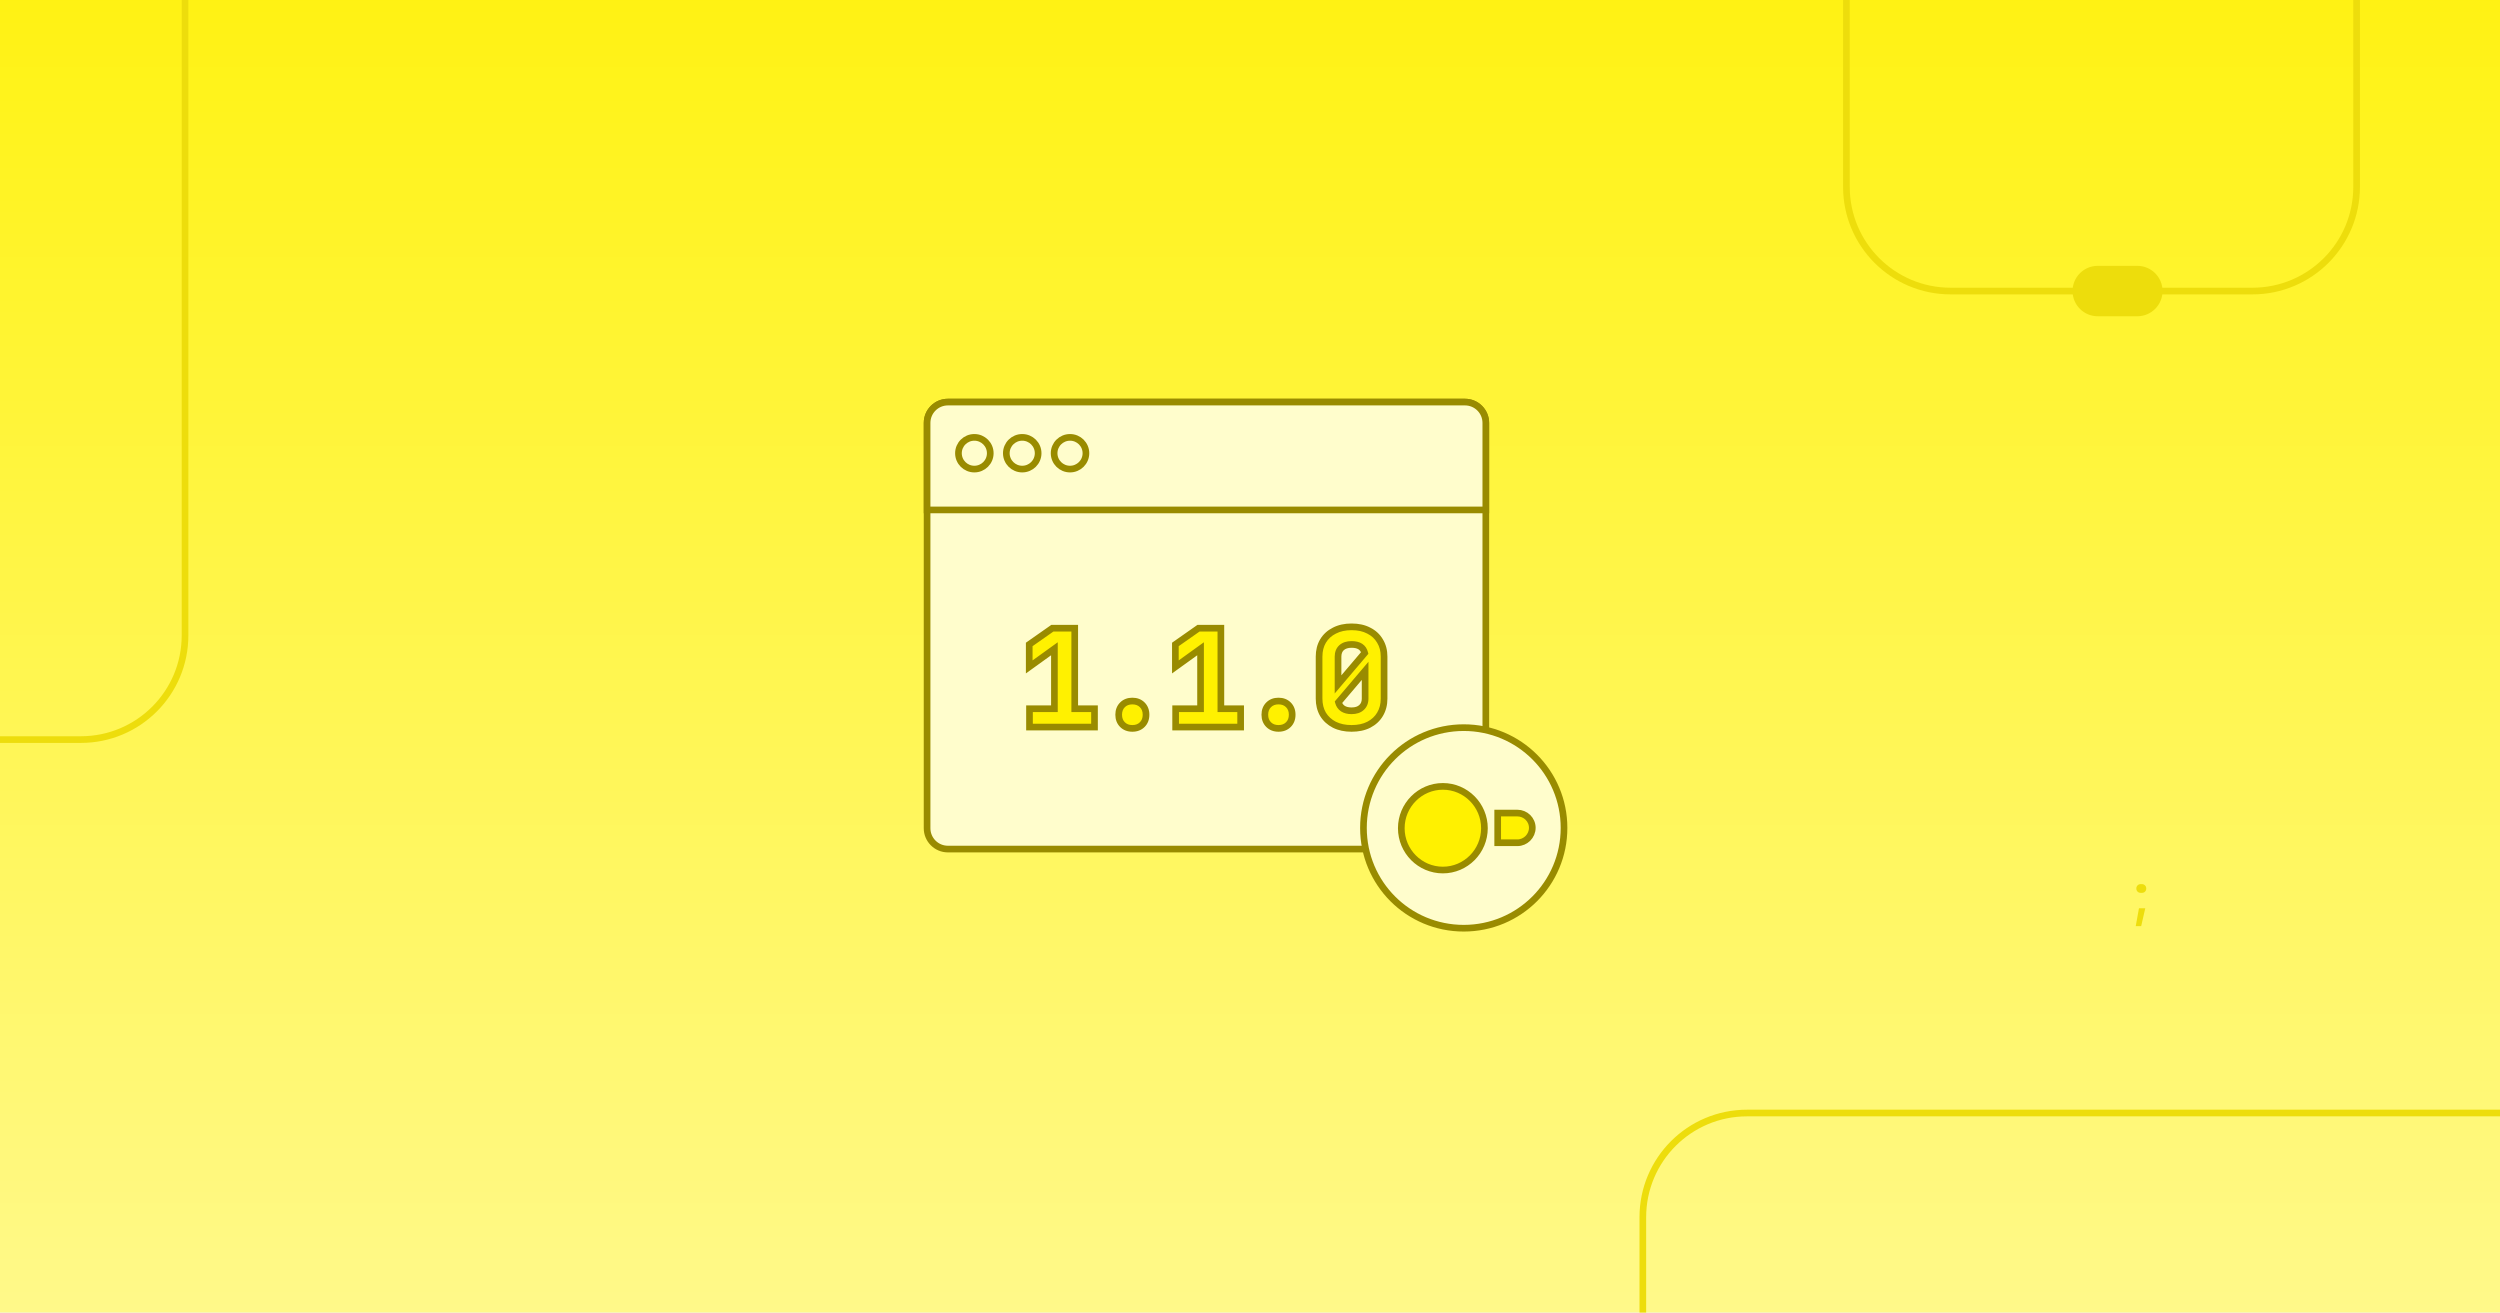
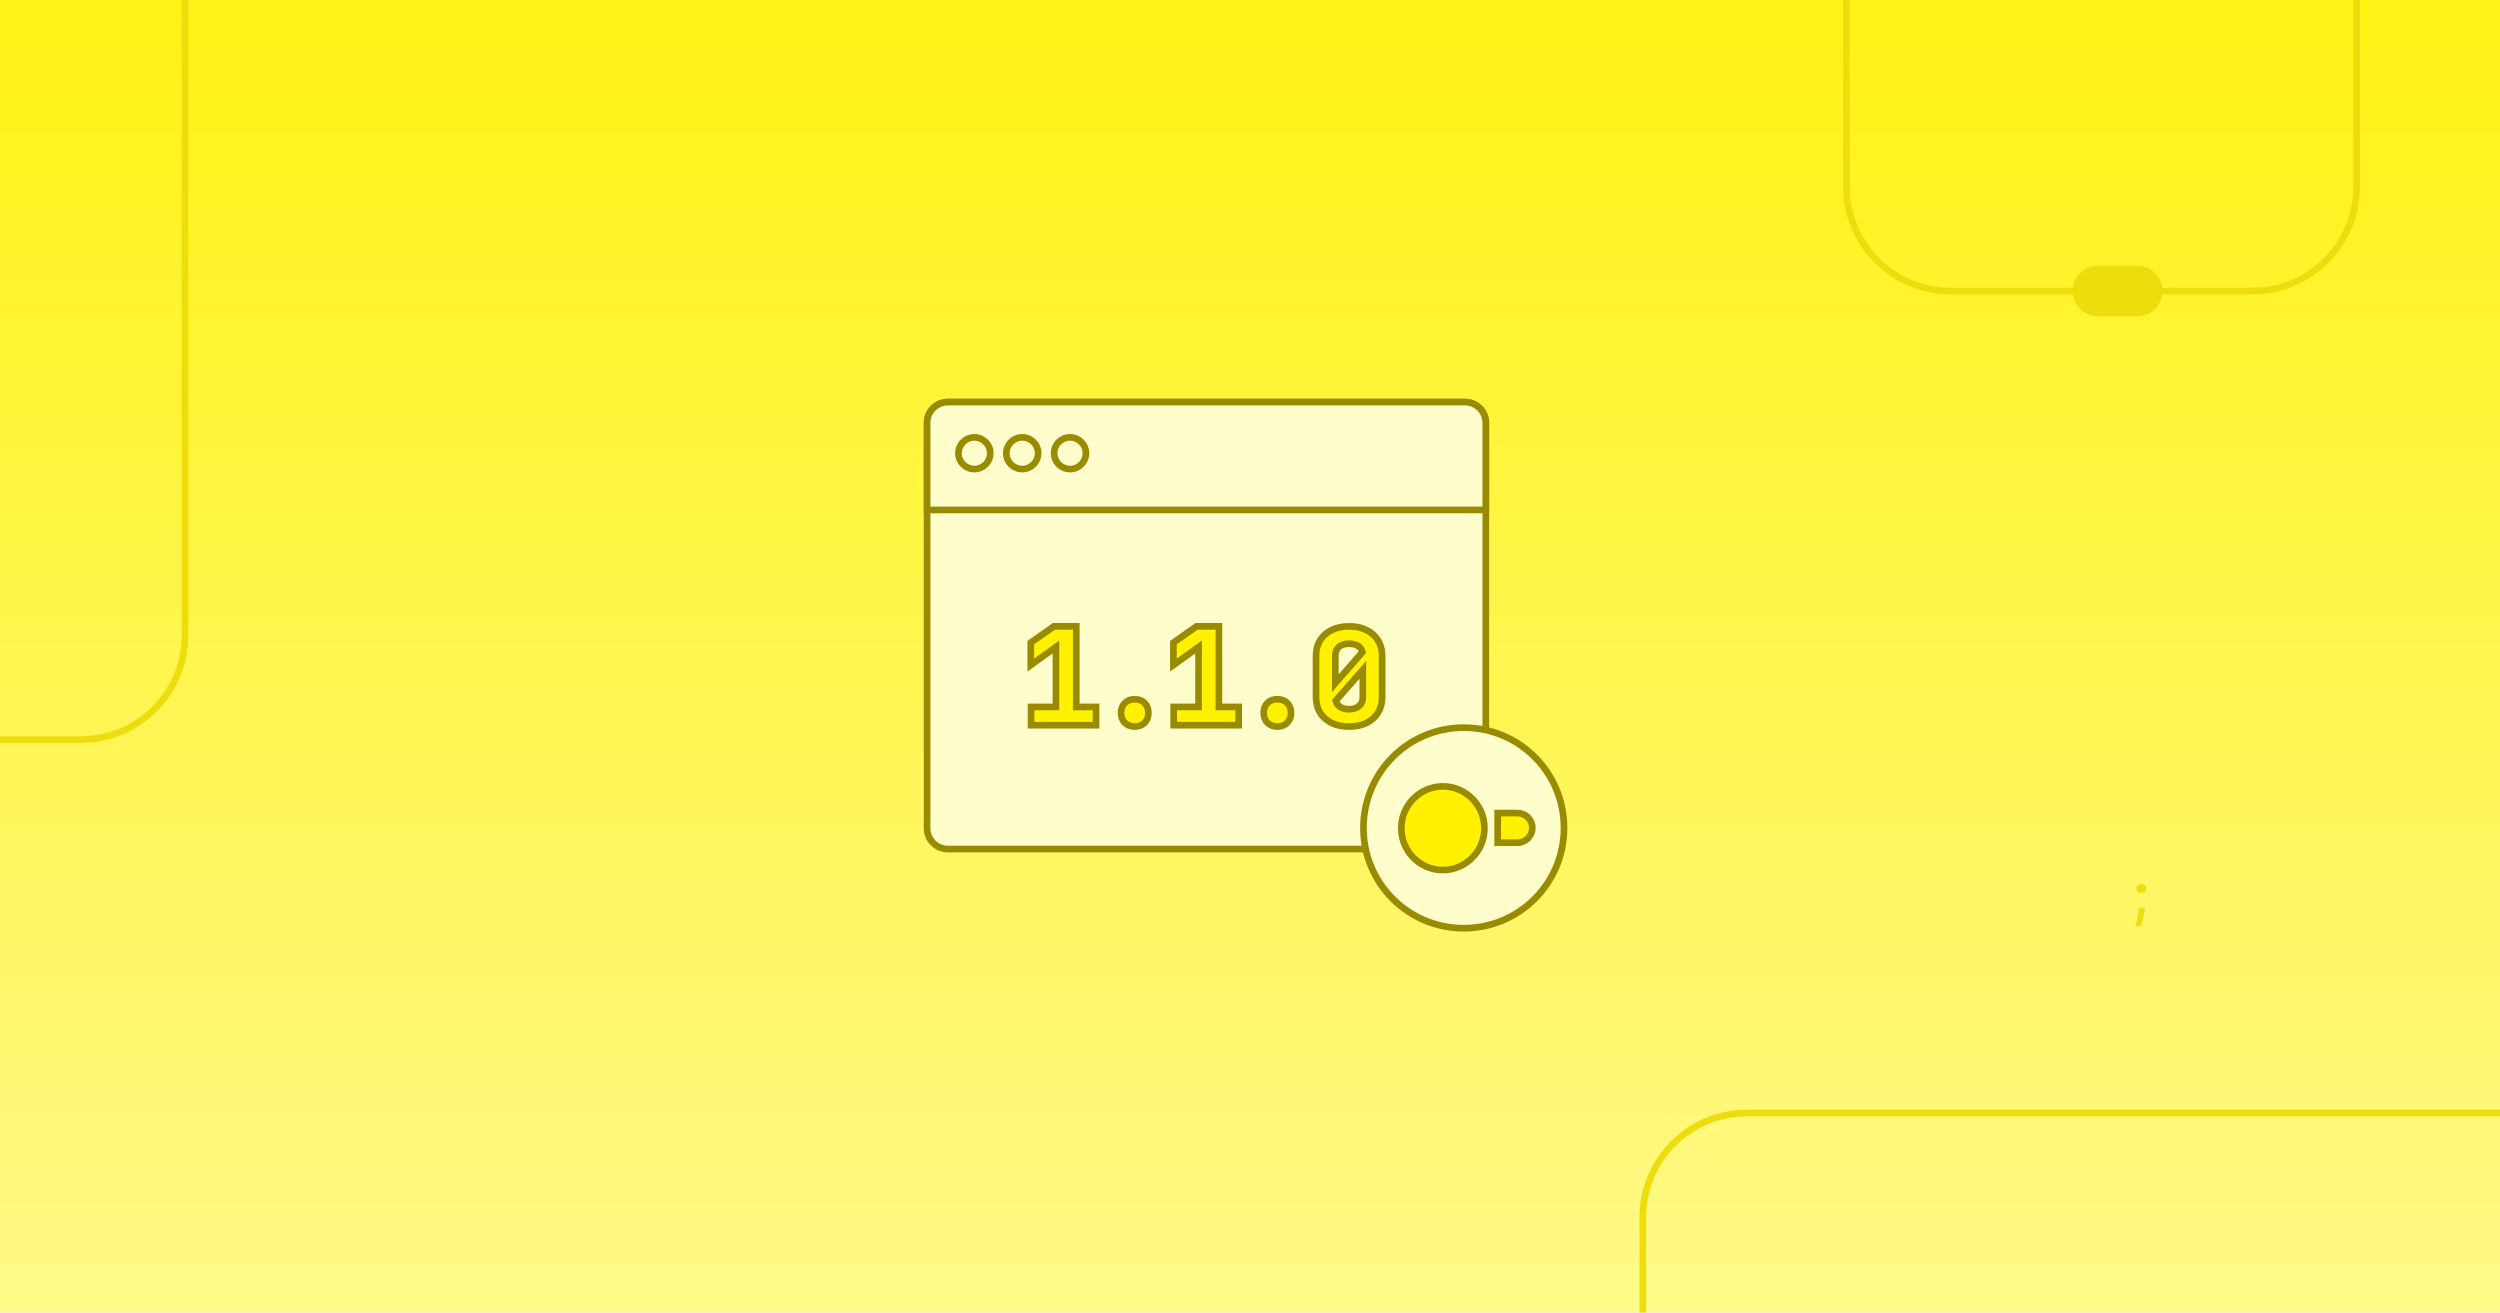
- <svg xmlns="http://www.w3.org/2000/svg" width="1200" height="630" fill="none" viewBox="0 0 1200 630">
+ <svg xmlns="http://www.w3.org/2000/svg" width="1200" height="630" viewBox="0 0 1200 630" fill="none">
  <style id="thin-strokes">@media (min-width: 500px) { [stroke-width="3.2"] { stroke-width: 2; } }</style>
-   <linearGradient id="a" x1="587" x2="587" y1="-103.981" y2="767.01" gradientUnits="userSpaceOnUse">
-     <stop offset="0" stop-color="#fff100" />
-     <stop offset=".939" stop-color="#fffa99" />
-   </linearGradient>
-   <clipPath id="b">
-     <path d="m0 0h1200v630h-1200z" />
-   </clipPath>
-   <g clip-path="url(#b)">
-     <path fill="url(#a)" d="m0 0h1200v630h-1200z" />
-     <path stroke="#eddd0c" stroke-linejoin="round" stroke-width="3.2" d="m1131.17-56.988v146.692c0 27.614-22.38 50-49.99 50h-144.9c-27.615 0-50-22.386-50-50l-.001-146.692" />
-     <g fill="#eddd0c">
-       <path stroke="#eddd0c" stroke-width="3.2" d="m1025.92 129.205c5.8 0 10.5 4.701 10.5 10.5s-4.7 10.5-10.5 10.5h-19c-5.8 0-10.498-4.701-10.498-10.5s4.698-10.5 10.498-10.5z" />
-       <path d="m-74.709 353.4c-.884 0-1.6.716-1.6 1.6 0 .883.716 1.6 1.6 1.6v-1.6zm163.524-427.016-9.238 16h18.475zm0 378.616h-1.6zm-163.524 50v1.6h113.524v-1.6-1.6h-113.524zm163.524-50h1.6v-364.216h-1.6-1.6v364.216zm-50 50v1.6c28.498 0 51.6-23.102 51.6-51.6h-1.6-1.6c0 26.731-21.669 48.4-48.4 48.4z" />
-       <path d="m1027.54 428.57c-.61 0-1.12-.196-1.51-.588s-.59-.896-.59-1.512c0-.598.2-1.092.59-1.484.41-.411.91-.616 1.51-.616h.56c.6 0 1.09.205 1.49.616.41.392.61.886.61 1.484 0 .616-.19 1.12-.59 1.512-.39.392-.89.588-1.51.588zm-2.38 15.96 1.54-8.568h3.03l-1.96 8.568z" />
-     </g>
-     <path stroke="#eddd0c" stroke-linecap="round" stroke-linejoin="round" stroke-width="3.2" d="m1233.11 534.254h-394.552c-27.614 0-50 22.385-50 50v92.5" />
+   <g clip-path="url(#clip0_17621_12303)">
+     <rect width="1200" height="630" fill="url(#paint0_linear_17621_12303)" />
+     <path d="M1131.17 -56.988L1131.17 89.704C1131.17 117.318 1108.79 139.704 1081.17 139.704L936.278 139.704C908.663 139.704 886.278 117.318 886.278 89.704L886.277 -56.987" stroke="#EDDD0C" stroke-width="3.2" stroke-linejoin="round" />
+     <path d="M1025.92 129.205C1031.72 129.205 1036.42 133.906 1036.42 139.705C1036.42 145.504 1031.72 150.205 1025.92 150.205L1006.92 150.205C1001.12 150.205 996.418 145.504 996.418 139.705C996.418 133.906 1001.12 129.205 1006.92 129.205L1025.92 129.205Z" fill="#EDDD0C" stroke="#EDDD0C" stroke-width="3.2" />
+     <path d="M-74.711 353.4C-75.595 353.4 -76.311 354.116 -76.311 355C-76.311 355.883 -75.595 356.6 -74.711 356.6L-74.711 355L-74.711 353.4ZM88.813 -73.616L79.576 -57.616L98.051 -57.616L88.813 -73.616ZM88.813 305L87.213 305L88.813 305ZM-74.711 355L-74.711 356.6L38.813 356.6L38.813 355L38.813 353.4L-74.711 353.4L-74.711 355ZM88.813 305L90.413 305L90.413 -59.216L88.813 -59.216L87.213 -59.216L87.213 305L88.813 305ZM38.813 355L38.813 356.6C67.311 356.6 90.413 333.498 90.413 305L88.813 305L87.213 305C87.213 331.731 65.544 353.4 38.813 353.4L38.813 355Z" fill="#EDDD0C" />
+     <path d="M1027.54 428.57C1026.93 428.57 1026.42 428.374 1026.03 427.982C1025.64 427.59 1025.44 427.086 1025.44 426.47C1025.44 425.872 1025.64 425.378 1026.03 424.986C1026.44 424.575 1026.94 424.37 1027.54 424.37H1028.1C1028.7 424.37 1029.19 424.575 1029.59 424.986C1030 425.378 1030.2 425.872 1030.2 426.47C1030.2 427.086 1030.01 427.59 1029.61 427.982C1029.22 428.374 1028.72 428.57 1028.1 428.57H1027.54ZM1025.16 444.53L1026.7 435.962H1029.73L1027.77 444.53H1025.16Z" fill="#EDDD0C" />
+     <path d="M1233.11 534.254L838.558 534.254C810.944 534.254 788.558 556.639 788.558 584.254L788.558 676.754" stroke="#EDDD0C" stroke-width="3.2" stroke-linecap="round" stroke-linejoin="round" />
  </g>
-   <g fill="#fffdcc">
-     <rect width="268.19" height="214.552" x="445" y="193" stroke="#998b00" stroke-miterlimit="10" stroke-width="3.2" rx="10" />
-     <path stroke="#998b00" stroke-miterlimit="10" stroke-width="3.2" d="m445 203c0-5.523 4.477-10 10-10h248.19c5.523 0 10 4.477 10 10v41.756h-268.19z" />
-     <path stroke="#998b00" stroke-miterlimit="10" stroke-width="3.2" d="m467.691 225.16c4.217 0 7.635-3.408 7.635-7.611s-3.418-7.611-7.635-7.611c-4.218 0-7.636 3.408-7.636 7.611s3.418 7.611 7.636 7.611z" />
-     <path stroke="#998b00" stroke-miterlimit="10" stroke-width="3.2" d="m490.671 225.16c4.217 0 7.636-3.408 7.636-7.611s-3.419-7.611-7.636-7.611-7.636 3.408-7.636 7.611 3.419 7.611 7.636 7.611z" />
-     <path stroke="#998b00" stroke-miterlimit="10" stroke-width="3.2" d="m513.611 225.16c4.217 0 7.635-3.408 7.635-7.611s-3.418-7.611-7.635-7.611c-4.218 0-7.636 3.408-7.636 7.611s3.418 7.611 7.636 7.611z" />
-   </g>
-   <path fill="#fff100" d="m494.159 348.98v-8.775h11.96v-28.795l-12.09 8.71v-10.79l11.115-7.8h10.725v38.675h9.49v8.775zm49.375.65c-1.95 0-3.532-.606-4.745-1.82-1.214-1.213-1.82-2.795-1.82-4.745s.606-3.531 1.82-4.745c1.213-1.213 2.795-1.82 4.745-1.82s3.531.607 4.745 1.82c1.213 1.214 1.82 2.795 1.82 4.745s-.607 3.532-1.82 4.745c-1.214 1.214-2.795 1.82-4.745 1.82zm20.774-.65v-8.775h11.96v-28.795l-12.09 8.71v-10.79l11.115-7.8h10.725v38.675h9.49v8.775zm49.375.65c-1.95 0-3.532-.606-4.745-1.82-1.213-1.213-1.82-2.795-1.82-4.745s.607-3.531 1.82-4.745c1.213-1.213 2.795-1.82 4.745-1.82s3.532.607 4.745 1.82c1.213 1.214 1.82 2.795 1.82 4.745s-.607 3.532-1.82 4.745c-1.213 1.214-2.795 1.82-4.745 1.82zm35.075 0c-3.164 0-5.915-.585-8.255-1.755-2.34-1.213-4.16-2.881-5.46-5.005-1.257-2.166-1.885-4.68-1.885-7.54v-20.15c0-2.86.628-5.351 1.885-7.475 1.3-2.166 3.12-3.835 5.46-5.005 2.34-1.213 5.091-1.82 8.255-1.82 3.206 0 5.958.607 8.255 1.82 2.34 1.17 4.138 2.839 5.395 5.005 1.3 2.124 1.95 4.615 1.95 7.475v20.15c0 2.86-.65 5.374-1.95 7.54-1.257 2.124-3.055 3.792-5.395 5.005-2.297 1.17-5.049 1.755-8.255 1.755zm-6.5-34.45v13.325l12.805-15.08c-.694-2.73-2.795-4.095-6.305-4.095-2.037 0-3.64.52-4.81 1.56-1.127 1.04-1.69 2.47-1.69 4.29zm6.5 26c2.036 0 3.618-.52 4.745-1.56 1.17-1.04 1.755-2.47 1.755-4.29v-13.325l-12.805 15.08c.346 1.3 1.061 2.319 2.145 3.055 1.083.694 2.47 1.04 4.16 1.04z" />
-   <path fill="#998b00" d="m494.159 348.98h-1.6v1.6h1.6zm0-8.775v-1.6h-1.6v1.6zm11.96 0v1.6h1.6v-1.6zm0-28.795h1.6v-3.124l-2.535 1.826zm-12.09 8.71h-1.6v3.125l2.535-1.826zm0-10.79-.919-1.309-.681.478v.831zm11.115-7.8v-1.6h-.505l-.414.291zm10.725 0h1.6v-1.6h-1.6zm0 38.675h-1.6v1.6h1.6zm9.49 0h1.6v-1.6h-1.6zm0 8.775v1.6h1.6v-1.6zm-31.2 0h1.6v-8.775h-1.6-1.6v8.775zm0-8.775v1.6h11.96v-1.6-1.6h-11.96zm11.96 0h1.6v-28.795h-1.6-1.6v28.795zm0-28.795-.935-1.298-12.09 8.71.935 1.298.935 1.299 12.09-8.71zm-12.09 8.71h1.6v-10.79h-1.6-1.6v10.79zm0-10.79.919 1.31 11.115-7.8-.919-1.31-.919-1.309-11.115 7.8zm11.115-7.8v1.6h10.725v-1.6-1.6h-10.725zm10.725 0h-1.6v38.675h1.6 1.6v-38.675zm0 38.675v1.6h9.49v-1.6-1.6h-9.49zm9.49 0h-1.6v8.775h1.6 1.6v-8.775zm0 8.775v-1.6h-31.2v1.6 1.6h31.2zm13.43-1.17-1.132 1.132zm0-9.49-1.132-1.131zm9.49 9.49 1.131 1.132zm-4.745 1.82v-1.6c-1.589 0-2.742-.479-3.614-1.351l-1.131 1.131-1.132 1.132c1.556 1.555 3.565 2.288 5.877 2.288zm-4.745-1.82 1.131-1.131c-.871-.871-1.351-2.025-1.351-3.614h-1.6-1.6c0 2.312.733 4.322 2.288 5.877zm-1.82-4.745h1.6c0-1.588.48-2.742 1.351-3.613l-1.131-1.132-1.132-1.131c-1.555 1.555-2.288 3.565-2.288 5.876zm1.82-4.745 1.131 1.132c.872-.872 2.025-1.352 3.614-1.352v-1.6-1.6c-2.312 0-4.321.734-5.877 2.289zm4.745-1.82v1.6c1.588 0 2.742.48 3.613 1.352l1.132-1.132 1.131-1.131c-1.555-1.555-3.565-2.289-5.876-2.289zm4.745 1.82-1.132 1.132c.872.871 1.352 2.025 1.352 3.613h1.6 1.6c0-2.311-.734-4.321-2.289-5.876zm1.82 4.745h-1.6c0 1.589-.48 2.743-1.352 3.614l1.132 1.131 1.131 1.132c1.555-1.555 2.289-3.565 2.289-5.877zm-1.82 4.745-1.132-1.131c-.871.872-2.025 1.351-3.613 1.351v1.6 1.6c2.311 0 4.321-.733 5.876-2.288zm16.029 1.17h-1.6v1.6h1.6zm0-8.775v-1.6h-1.6v1.6zm11.96 0v1.6h1.6v-1.6zm0-28.795h1.6v-3.124l-2.535 1.826zm-12.09 8.71h-1.6v3.125l2.536-1.826zm0-10.79-.919-1.309-.681.478v.831zm11.115-7.8v-1.6h-.505l-.414.291zm10.725 0h1.6v-1.6h-1.6zm0 38.675h-1.6v1.6h1.6zm9.49 0h1.6v-1.6h-1.6zm0 8.775v1.6h1.6v-1.6zm-31.2 0h1.6v-8.775h-1.6-1.6v8.775zm0-8.775v1.6h11.96v-1.6-1.6h-11.96zm11.96 0h1.6v-28.795h-1.6-1.6v28.795zm0-28.795-.935-1.298-12.09 8.71.935 1.298.936 1.299 12.09-8.71zm-12.09 8.71h1.6v-10.79h-1.6-1.6v10.79zm0-10.79.919 1.31 11.115-7.8-.919-1.31-.919-1.309-11.115 7.8zm11.115-7.8v1.6h10.725v-1.6-1.6h-10.725zm10.725 0h-1.6v38.675h1.6 1.6v-38.675zm0 38.675v1.6h9.49v-1.6-1.6h-9.49zm9.49 0h-1.6v8.775h1.6 1.6v-8.775zm0 8.775v-1.6h-31.2v1.6 1.6h31.2zm13.43-1.17-1.131 1.132zm0-9.49-1.131-1.131zm9.49 9.49 1.131 1.132zm-4.745 1.82v-1.6c-1.589 0-2.742-.479-3.614-1.351l-1.131 1.131-1.131 1.132c1.555 1.555 3.565 2.288 5.876 2.288zm-4.745-1.82 1.131-1.131c-.871-.871-1.351-2.025-1.351-3.614h-1.6-1.6c0 2.312.733 4.322 2.289 5.877zm-1.82-4.745h1.6c0-1.588.48-2.742 1.351-3.613l-1.131-1.132-1.131-1.131c-1.556 1.555-2.289 3.565-2.289 5.876zm1.82-4.745 1.131 1.132c.872-.872 2.025-1.352 3.614-1.352v-1.6-1.6c-2.311 0-4.321.734-5.876 2.289zm4.745-1.82v1.6c1.589 0 2.742.48 3.614 1.352l1.131-1.132 1.131-1.131c-1.555-1.555-3.565-2.289-5.876-2.289zm4.745 1.82-1.131 1.132c.871.871 1.351 2.025 1.351 3.613h1.6 1.6c0-2.311-.733-4.321-2.289-5.876zm1.82 4.745h-1.6c0 1.589-.48 2.743-1.351 3.614l1.131 1.131 1.131 1.132c1.556-1.555 2.289-3.565 2.289-5.877zm-1.82 4.745-1.131-1.131c-.872.872-2.025 1.351-3.614 1.351v1.6 1.6c2.311 0 4.321-.733 5.876-2.288zm22.075.065-.737 1.421.011.005.01.006zm-5.46-5.005-1.384.803.009.017.01.016zm0-35.165-1.372-.823-.005.009zm5.46-5.005.715 1.432.011-.006.01-.005zm16.51 0-.748 1.415.016.009.016.008zm5.395 5.005-1.384.803.009.017.01.016zm0 35.165-1.372-.823-.005.009zm-5.395 5.005.726 1.426.01-.005zm-14.755-19.37h-1.6v4.357l2.819-3.321zm12.805-15.08 1.219 1.036.535-.629-.204-.8zm-11.115-2.535-1.063-1.195-.012.01-.011.01zm9.555 28.73-1.063-1.195-.012.01-.011.01zm1.755-17.615h1.6v-4.356l-2.82 3.321zm-12.805 15.08-1.22-1.035-.542.638.216.81zm2.145 3.055-.9 1.324.018.012.019.012zm4.16 9.49v-1.6c-2.967 0-5.464-.548-7.54-1.586l-.715 1.431-.716 1.432c2.604 1.302 5.61 1.923 8.971 1.923zm-8.255-1.755.736-1.42c-2.097-1.087-3.693-2.56-4.832-4.42l-1.364.835-1.365.836c1.461 2.387 3.505 4.251 6.088 5.59zm-5.46-5.005 1.384-.802c-1.096-1.89-1.669-4.119-1.669-6.738h-1.6-1.6c0 3.102.683 5.9 2.101 8.343zm-1.885-7.54h1.6v-20.15h-1.6-1.6v20.15zm0-20.15h1.6c0-2.619.573-4.82 1.662-6.66l-1.377-.815-1.377-.814c-1.425 2.407-2.108 5.189-2.108 8.289zm1.885-7.475 1.372.824c1.137-1.897 2.725-3.358 4.803-4.397l-.715-1.432-.716-1.431c-2.602 1.301-4.654 3.176-6.116 5.613zm5.46-5.005.736 1.421c2.071-1.074 4.561-1.641 7.519-1.641v-1.6-1.6c-3.369 0-6.383.647-8.992 2zm8.255-1.82v1.6c3.006 0 5.489.569 7.507 1.635l.748-1.415.747-1.414c-2.575-1.361-5.595-2.006-9.002-2.006zm8.255 1.82-.716 1.432c2.074 1.036 3.634 2.492 4.727 4.376l1.384-.803 1.384-.802c-1.421-2.45-3.458-4.33-6.064-5.634zm5.395 5.005-1.365.836c1.124 1.836 1.715 4.03 1.715 6.639h1.6 1.6c0-3.11-.71-5.9-2.186-8.31zm1.95 7.475h-1.6v20.15h1.6 1.6v-20.15zm0 20.15h-1.6c0 2.61-.59 4.831-1.722 6.717l1.372.823 1.372.824c1.468-2.447 2.178-5.253 2.178-8.364zm-1.95 7.54-1.377-.814c-1.094 1.847-2.662 3.314-4.755 4.399l.737 1.42.736 1.421c2.587-1.342 4.616-3.212 6.036-5.611zm-5.395 5.005-.727-1.425c-2.023 1.031-4.514 1.58-7.528 1.58v1.6 1.6c3.398 0 6.411-.62 8.981-1.929zm-14.755-32.695h-1.6v13.325h1.6 1.6v-13.325zm0 13.325 1.219 1.036 12.805-15.08-1.219-1.036-1.22-1.035-12.805 15.08zm12.805-15.08 1.55-.393c-.432-1.703-1.344-3.09-2.775-4.02-1.395-.905-3.135-1.282-5.08-1.282v1.6 1.6c1.564 0 2.63.307 3.337.766.67.436 1.156 1.096 1.417 2.123zm-6.305-4.095v-1.6c-2.308 0-4.331.594-5.873 1.965l1.063 1.195 1.063 1.196c.798-.709 1.981-1.156 3.747-1.156zm-4.81 1.56-1.086-1.175c-1.516 1.399-2.204 3.29-2.204 5.465h1.6 1.6c0-1.464.438-2.433 1.175-3.114zm4.81 30.29v1.6c2.304 0 4.322-.592 5.83-1.984l-1.085-1.176-1.086-1.175c-.745.687-1.89 1.135-3.659 1.135zm4.745-1.56 1.063 1.196c1.568-1.394 2.292-3.29 2.292-5.486h-1.6-1.6c0 1.445-.447 2.409-1.218 3.095zm1.755-4.29h1.6v-13.325h-1.6-1.6v13.325zm0-13.325-1.22-1.035-12.805 15.08 1.22 1.035 1.219 1.036 12.805-15.08zm-12.805 15.08-1.546.413c.442 1.66 1.38 3.006 2.791 3.966l.9-1.324.899-1.323c-.756-.514-1.248-1.204-1.498-2.144zm2.145 3.055-.863 1.348c1.41.903 3.121 1.292 5.023 1.292v-1.6-1.6c-1.479 0-2.541-.303-3.298-.787z" />
-   <path fill="#fffdcc" stroke="#998b00" stroke-linecap="round" stroke-miterlimit="10" stroke-width="3.2" d="m702.594 445.544c-26.631 0-48.137-21.507-48.137-48.137 0-26.631 21.506-48.137 48.137-48.137s48.137 21.506 48.137 48.137c0 26.63-21.506 48.137-48.137 48.137z" />
-   <path fill="#fff100" stroke="#998b00" stroke-linecap="round" stroke-miterlimit="10" stroke-width="3.2" d="m728.336 390.275h-9.443v14.251h9.443c3.915 0 7.168-3.253 7.168-7.168 0-3.944-3.253-7.083-7.168-7.083z" />
-   <path fill="#fff100" stroke="#998b00" stroke-linecap="round" stroke-miterlimit="10" stroke-width="3.2" d="m672.623 397.541c0 11.067 8.954 20.077 19.952 20.077 10.997 0 19.951-9.01 19.951-20.077s-8.954-20.077-19.951-20.077c-10.998 0-19.952 9.01-19.952 20.077z" />
+   <rect x="445" y="193" width="268.19" height="214.552" rx="10" fill="#FFFDCC" stroke="#998B00" stroke-width="3.2" stroke-miterlimit="10" />
+   <path d="M445 203C445 197.477 449.477 193 455 193H703.19C708.713 193 713.19 197.477 713.19 203V244.756H445V203Z" fill="#FFFDCC" stroke="#998B00" stroke-width="3.2" stroke-miterlimit="10" />
+   <path d="M467.691 225.16C471.908 225.16 475.326 221.752 475.326 217.549C475.326 213.346 471.908 209.938 467.691 209.938C463.473 209.938 460.055 213.346 460.055 217.549C460.055 221.752 463.473 225.16 467.691 225.16Z" fill="#FFFDCC" stroke="#998B00" stroke-width="3.2" stroke-miterlimit="10" />
+   <path d="M490.671 225.16C494.888 225.16 498.307 221.752 498.307 217.549C498.307 213.346 494.888 209.938 490.671 209.938C486.454 209.938 483.035 213.346 483.035 217.549C483.035 221.752 486.454 225.16 490.671 225.16Z" fill="#FFFDCC" stroke="#998B00" stroke-width="3.2" stroke-miterlimit="10" />
+   <path d="M513.612 225.16C517.83 225.16 521.248 221.752 521.248 217.549C521.248 213.346 517.83 209.938 513.612 209.938C509.395 209.938 505.977 213.346 505.977 217.549C505.977 221.752 509.395 225.16 513.612 225.16Z" fill="#FFFDCC" stroke="#998B00" stroke-width="3.2" stroke-miterlimit="10" />
+   <path d="M494.903 348.1V339.325H506.863V310.53L494.773 319.24V308.45L505.888 300.65H516.613V339.325H526.103V348.1H494.903Z" fill="#FFF100" stroke="#998B00" stroke-width="3.2" stroke-miterlimit="10" />
+   <path d="M544.667 348.75C542.717 348.75 541.135 348.143 539.922 346.93C538.708 345.717 538.102 344.135 538.102 342.185C538.102 340.235 538.708 338.653 539.922 337.44C541.135 336.227 542.717 335.62 544.667 335.62C546.617 335.62 548.198 336.227 549.412 337.44C550.625 338.653 551.232 340.235 551.232 342.185C551.232 344.135 550.625 345.717 549.412 346.93C548.198 348.143 546.617 348.75 544.667 348.75Z" fill="#FFF100" stroke="#998B00" stroke-width="3.2" stroke-miterlimit="10" />
+   <path d="M563.364 348.1V339.325H575.324V310.53L563.234 319.24V308.45L574.349 300.65H585.074V339.325H594.564V348.1H563.364Z" fill="#FFF100" stroke="#998B00" stroke-width="3.2" stroke-miterlimit="10" />
+   <path d="M613.127 348.75C611.178 348.75 609.596 348.143 608.382 346.93C607.169 345.717 606.562 344.135 606.562 342.185C606.562 340.235 607.169 338.653 608.382 337.44C609.596 336.227 611.178 335.62 613.127 335.62C615.078 335.62 616.659 336.227 617.873 337.44C619.086 338.653 619.693 340.235 619.693 342.185C619.693 344.135 619.086 345.717 617.873 346.93C616.659 348.143 615.078 348.75 613.127 348.75Z" fill="#FFF100" stroke="#998B00" stroke-width="3.2" stroke-miterlimit="10" />
+   <path d="M647.555 348.75C644.339 348.75 641.542 348.173 639.163 347.018C636.784 345.821 634.933 344.175 633.612 342.08C632.334 339.942 631.695 337.462 631.695 334.641V314.759C631.695 311.937 632.334 309.479 633.612 307.384C634.933 305.246 636.784 303.6 639.163 302.446C641.542 301.248 644.339 300.65 647.555 300.65C650.815 300.65 653.613 301.248 655.948 302.446C658.327 303.6 660.155 305.246 661.433 307.384C662.754 309.479 663.415 311.937 663.415 314.759V334.641C663.415 337.462 662.754 339.942 661.433 342.08C660.155 344.175 658.327 345.821 655.948 347.018C653.613 348.173 650.815 348.75 647.555 348.75ZM640.947 314.759V327.907L653.965 313.028C653.261 310.334 651.124 308.987 647.555 308.987C645.485 308.987 643.855 309.5 642.665 310.526C641.52 311.553 640.947 312.964 640.947 314.759ZM647.555 340.413C649.626 340.413 651.234 339.9 652.379 338.873C653.569 337.847 654.164 336.436 654.164 334.641V321.493L641.145 336.372C641.498 337.655 642.225 338.66 643.326 339.386C644.427 340.071 645.837 340.413 647.555 340.413Z" fill="#FFF100" stroke="#998B00" stroke-width="3.2" stroke-miterlimit="10" />
+   <path d="M702.594 445.544C675.963 445.544 654.457 424.037 654.457 397.407C654.457 370.776 675.963 349.27 702.594 349.27C729.225 349.27 750.731 370.776 750.731 397.407C750.731 424.037 729.225 445.544 702.594 445.544Z" fill="#FFFDCC" stroke="#998B00" stroke-width="3.2" stroke-miterlimit="10" stroke-linecap="round" />
+   <path d="M728.334 390.275H718.891V404.526H728.334C732.249 404.526 735.503 401.273 735.503 397.358C735.503 393.414 732.249 390.275 728.334 390.275Z" fill="#FFF100" stroke="#998B00" stroke-width="3.2" stroke-miterlimit="10" stroke-linecap="round" />
+   <path d="M672.621 397.54C672.621 408.607 681.575 417.617 692.573 417.617C703.57 417.617 712.524 408.607 712.524 397.54C712.524 386.473 703.57 377.463 692.573 377.463C681.575 377.463 672.621 386.473 672.621 397.54Z" fill="#FFF100" stroke="#998B00" stroke-width="3.2" stroke-miterlimit="10" stroke-linecap="round" />
+   <defs>
+     <linearGradient id="paint0_linear_17621_12303" x1="587" y1="-103.981" x2="587" y2="767.01" gradientUnits="userSpaceOnUse">
+       <stop stop-color="#FFF100" />
+       <stop offset="0.939" stop-color="#FFFA99" />
+     </linearGradient>
+     <clipPath id="clip0_17621_12303">
+       <rect width="1200" height="630" fill="white" />
+     </clipPath>
+   </defs>
</svg>
